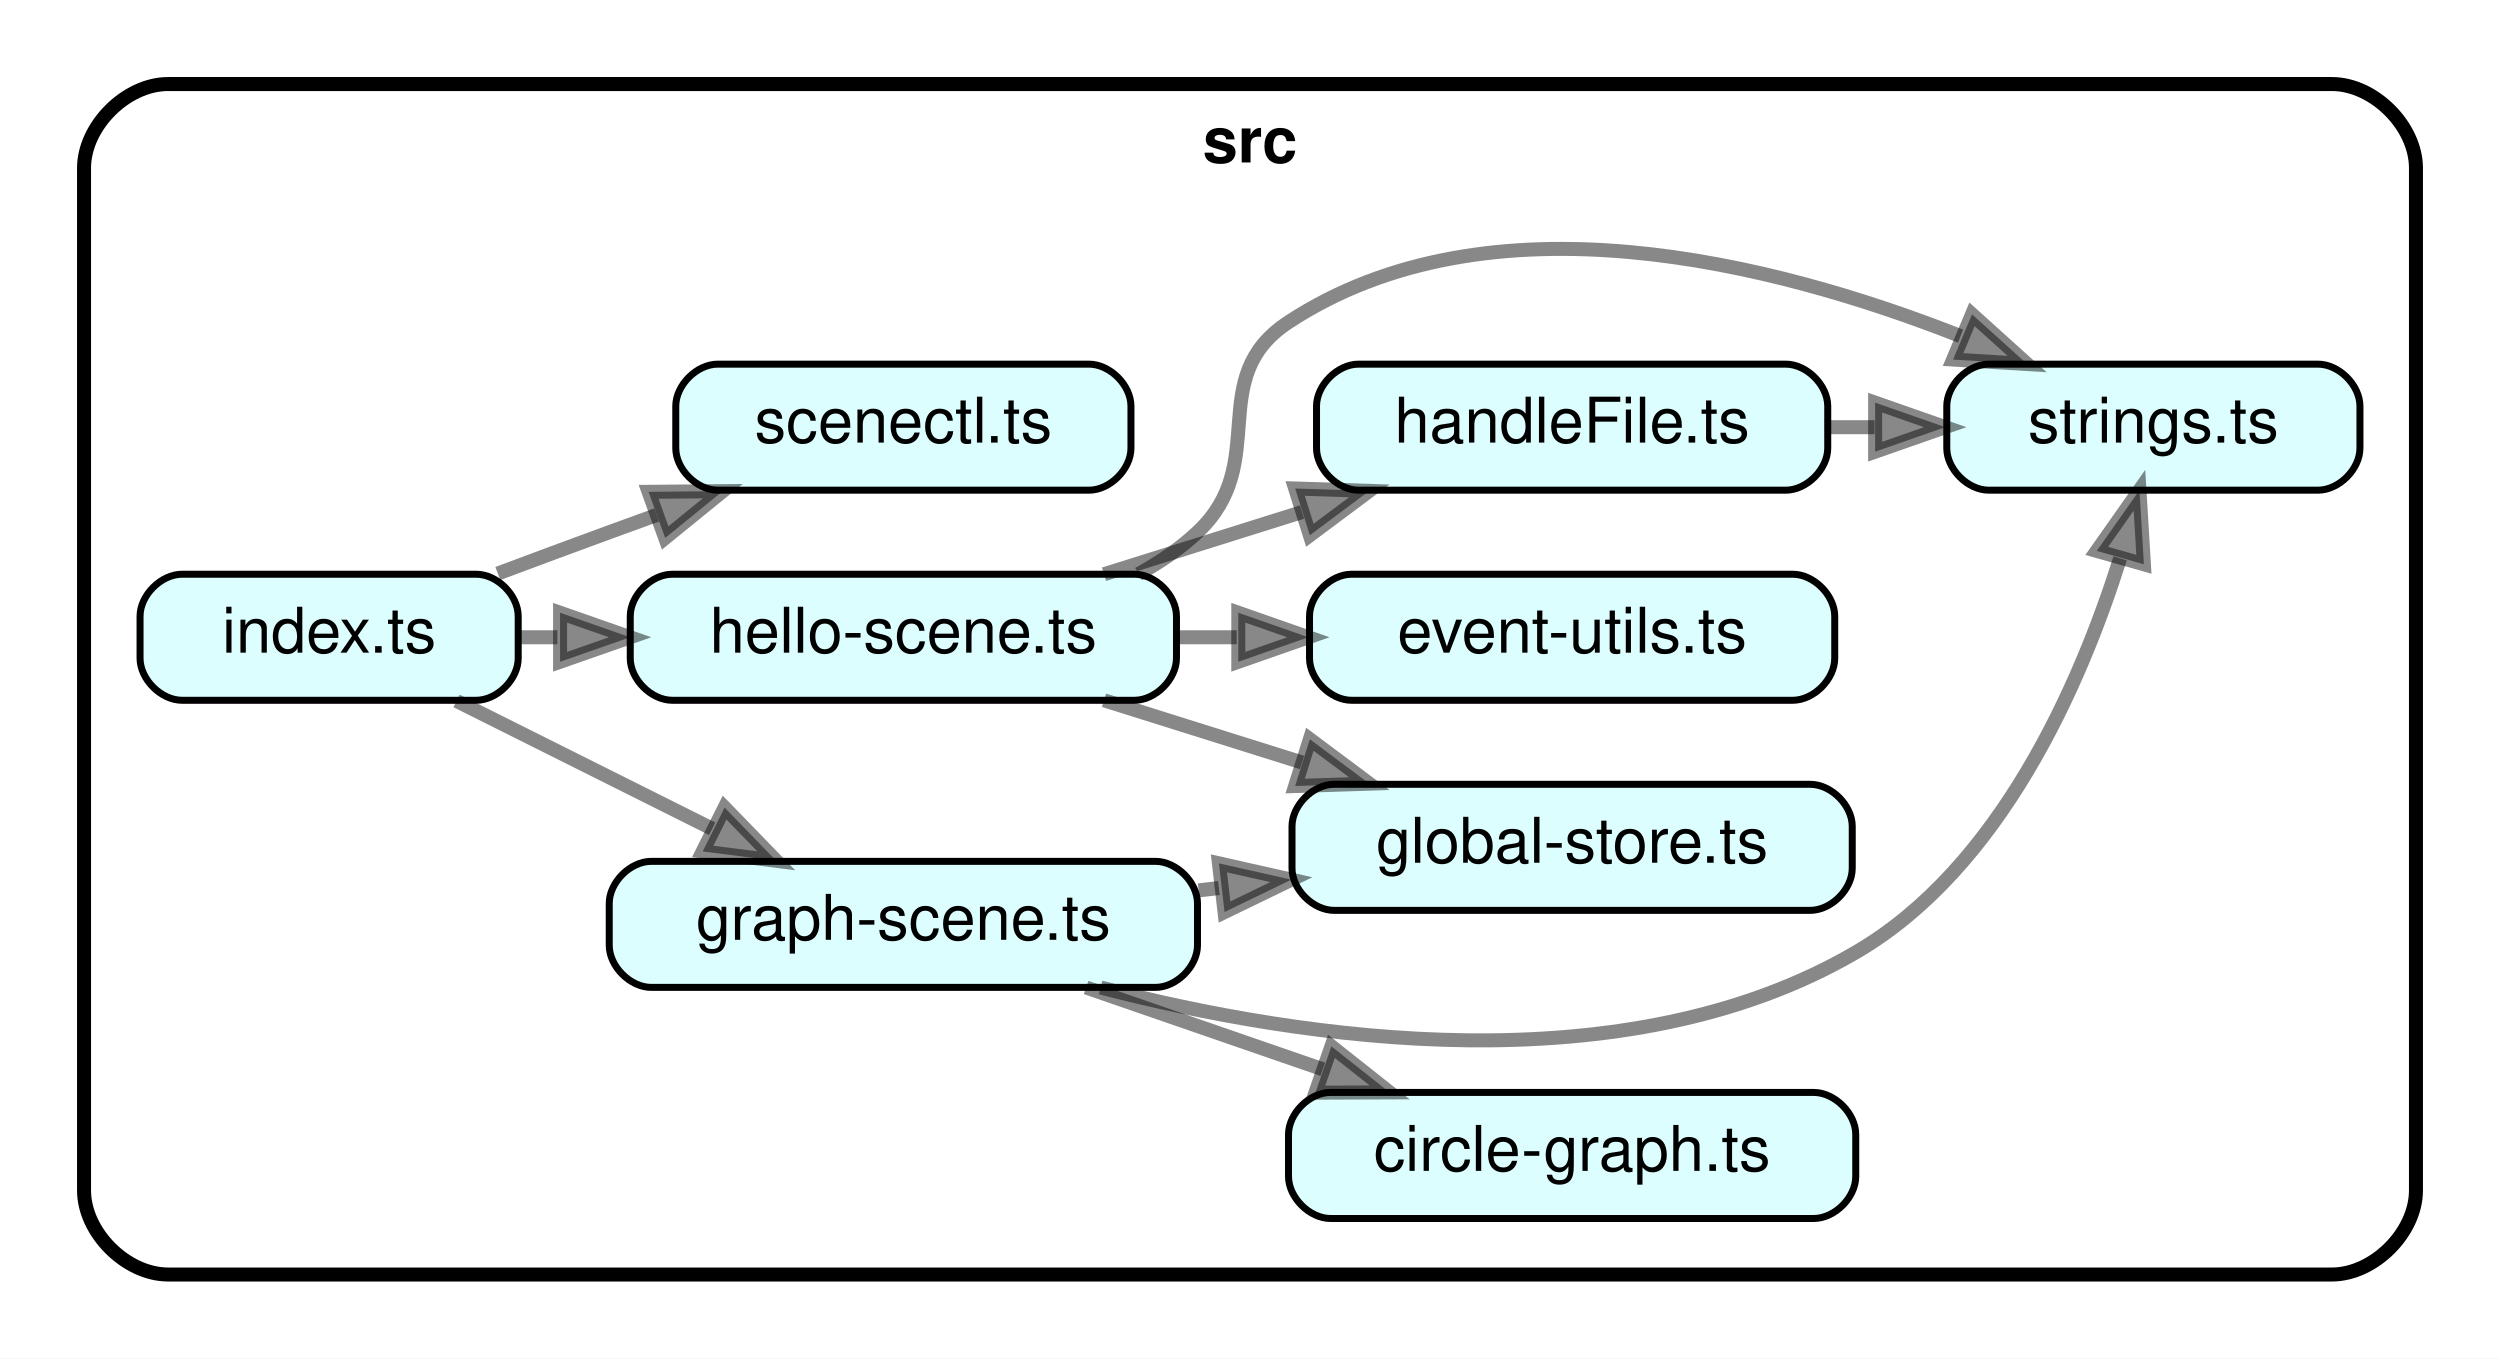
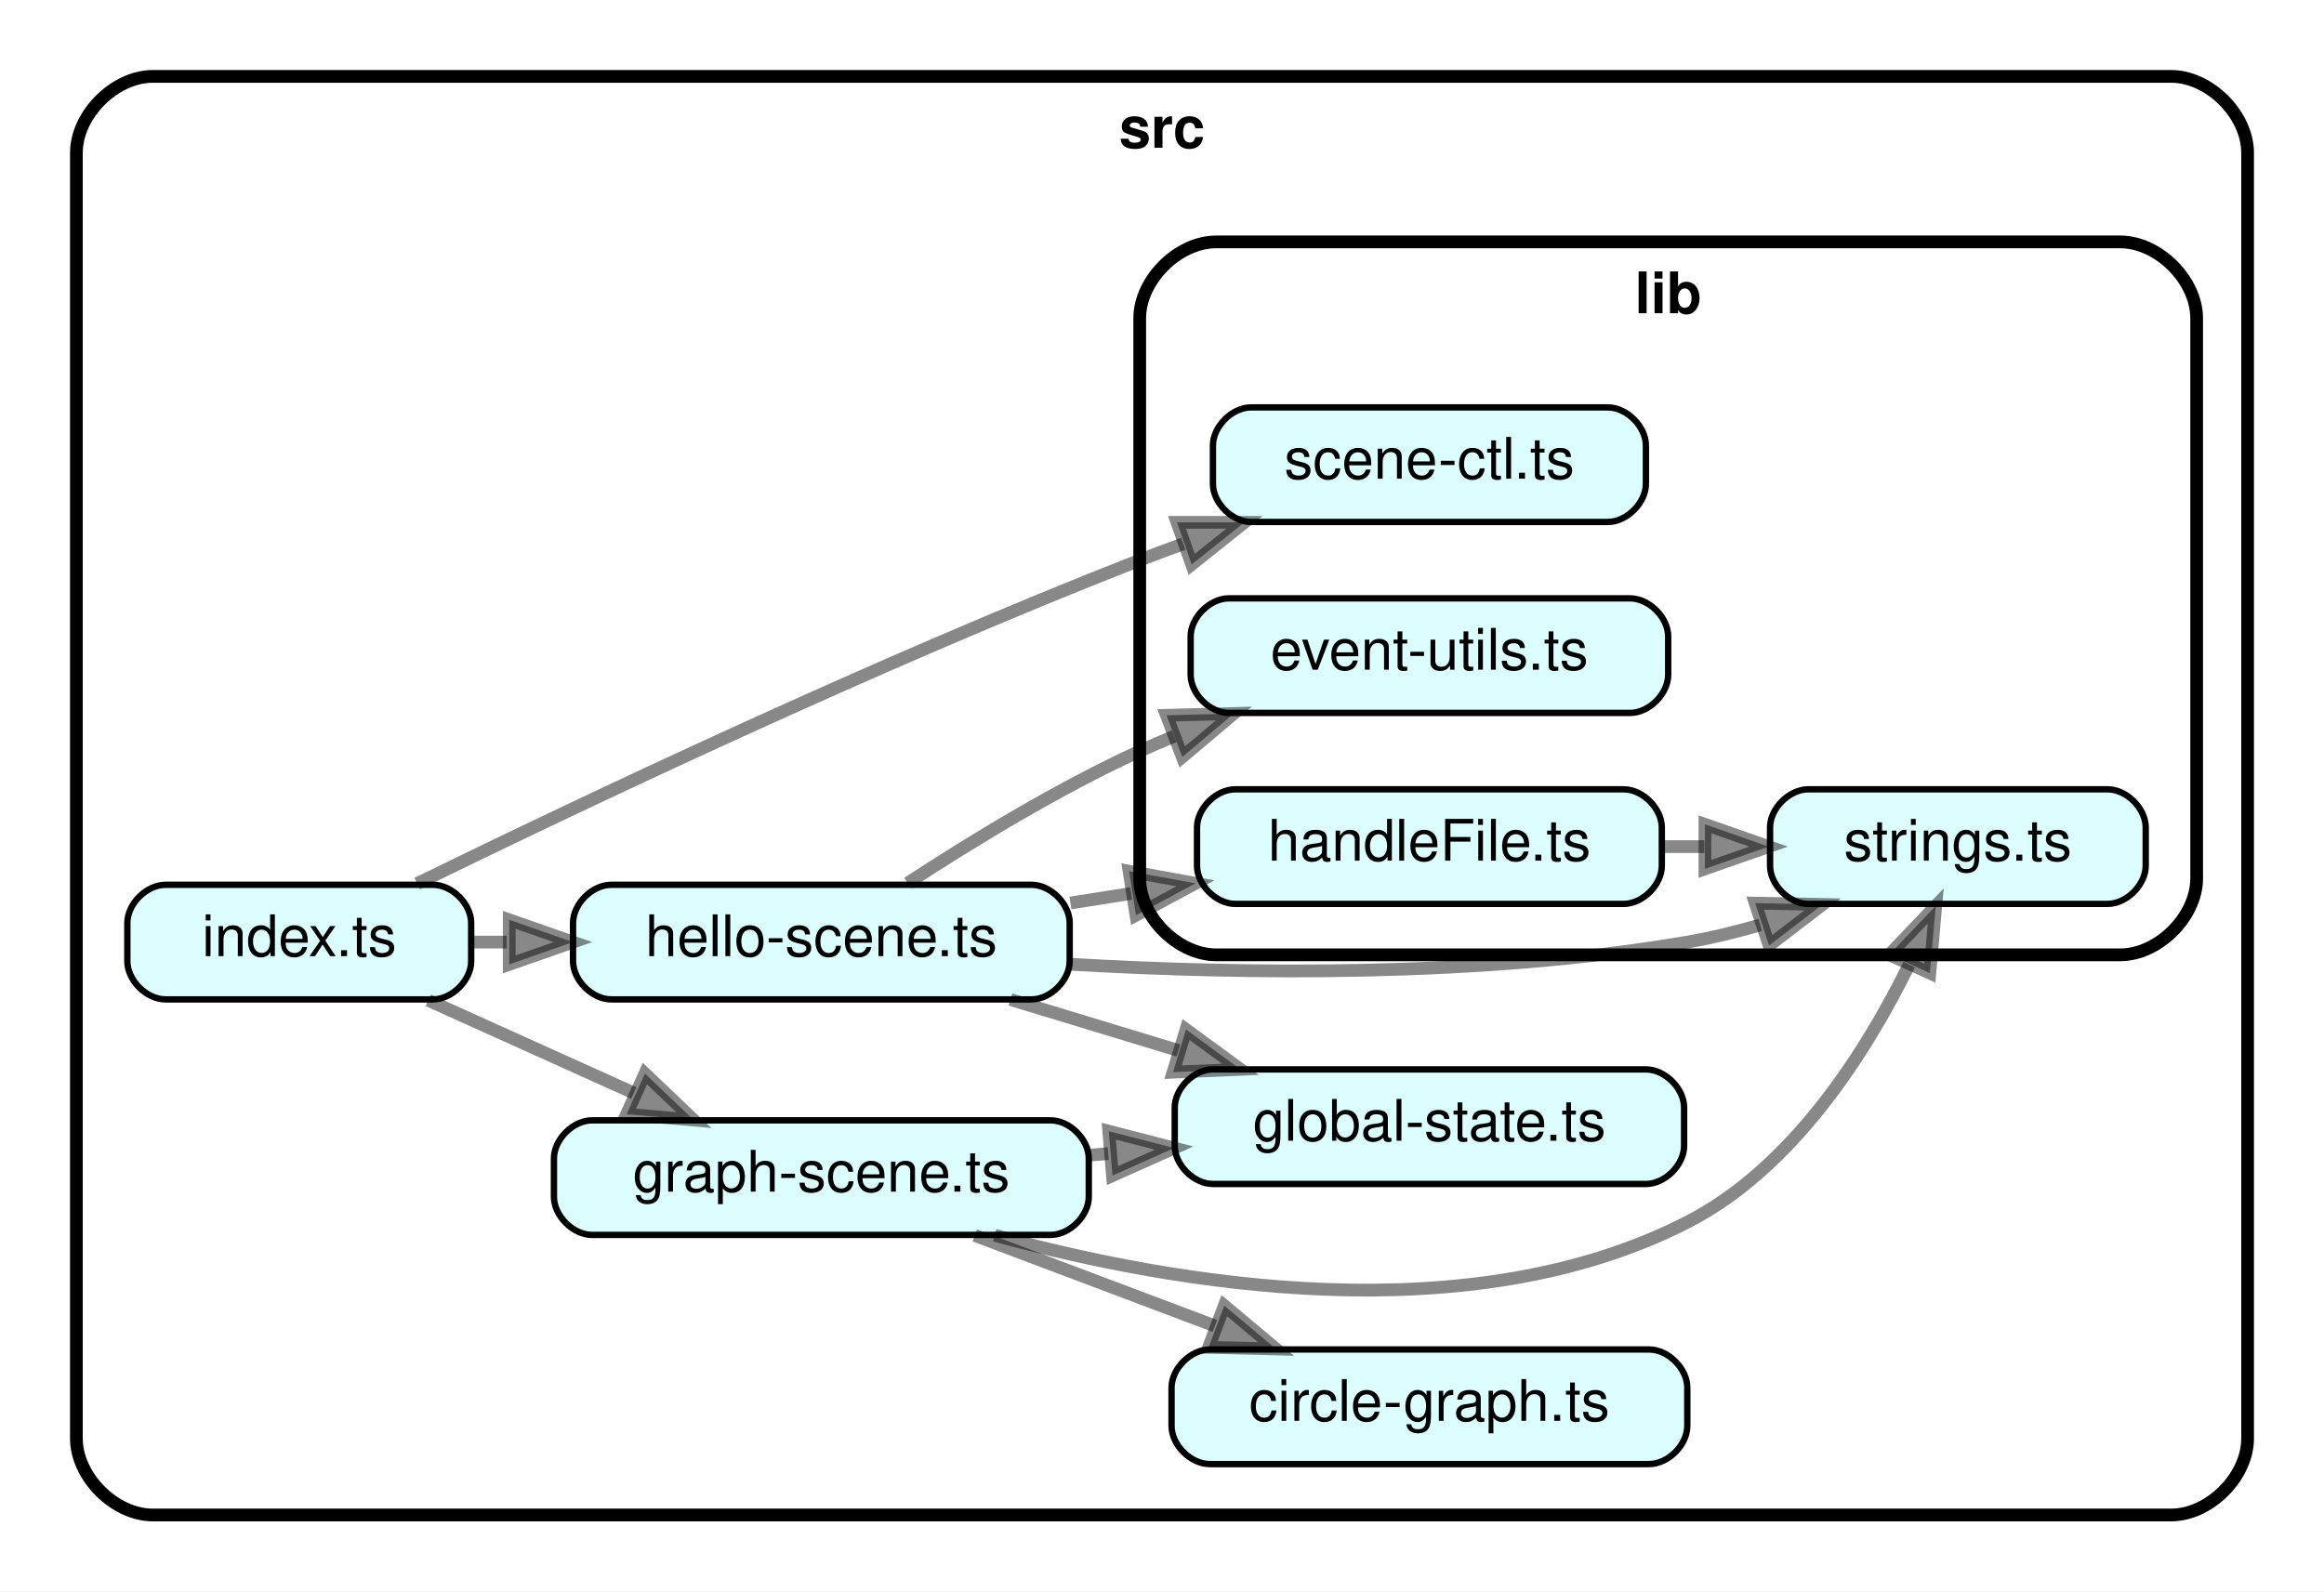
- <svg xmlns="http://www.w3.org/2000/svg" xmlns:xlink="http://www.w3.org/1999/xlink" width="357pt" height="194pt" viewBox="0.00 0.00 357.00 194.00">
-   <g id="graph0" class="graph" transform="scale(1 1) rotate(0) translate(4 190)">
-     <polygon fill="#ffffff" stroke="transparent" points="-4,4 -4,-190 353,-190 353,4 -4,4" />
+ <svg xmlns="http://www.w3.org/2000/svg" xmlns:xlink="http://www.w3.org/1999/xlink" width="365pt" height="250pt" viewBox="0.00 0.00 365.00 250.00">
+   <g id="graph0" class="graph" transform="scale(1 1) rotate(0) translate(4 246)">
+     <polygon fill="#ffffff" stroke="transparent" points="-4,4 -4,-246 361,-246 361,4 -4,4" />
    <g id="clust1" class="cluster">
-       <path fill="#ffffff" stroke="#000000" stroke-width="2" d="M20,-8C20,-8 329,-8 329,-8 335,-8 341,-14 341,-20 341,-20 341,-166 341,-166 341,-172 335,-178 329,-178 329,-178 20,-178 20,-178 14,-178 8,-172 8,-166 8,-166 8,-20 8,-20 8,-14 14,-8 20,-8" />
-       <text text-anchor="middle" x="174.5" y="-166.8" font-family="Helvetica,sans-Serif" font-weight="bold" font-size="9.00" fill="#000000">src</text>
+       <path fill="#ffffff" stroke="#000000" stroke-width="2" d="M20,-8C20,-8 337,-8 337,-8 343,-8 349,-14 349,-20 349,-20 349,-222 349,-222 349,-228 343,-234 337,-234 337,-234 20,-234 20,-234 14,-234 8,-228 8,-222 8,-222 8,-20 8,-20 8,-14 14,-8 20,-8" />
+       <text text-anchor="middle" x="178.5" y="-222.8" font-family="Helvetica,sans-Serif" font-weight="bold" font-size="9.00" fill="#000000">src</text>
+     </g>
+     <g id="clust2" class="cluster">
+       <path fill="#ffffff" stroke="#000000" stroke-width="2" d="M187,-96C187,-96 329,-96 329,-96 335,-96 341,-102 341,-108 341,-108 341,-196 341,-196 341,-202 335,-208 329,-208 329,-208 187,-208 187,-208 181,-208 175,-202 175,-196 175,-196 175,-108 175,-108 175,-102 181,-96 187,-96" />
+       <text text-anchor="middle" x="258" y="-196.8" font-family="Helvetica,sans-Serif" font-weight="bold" font-size="9.00" fill="#000000">lib</text>
    </g>
    <g id="node1" class="node">
      <g id="a_node1">
        <a xlink:href="https://github.com/dragonman225/bmvis/tree/master/src/circle-graph.ts" xlink:title="circle-graph.ts">
          <path fill="#ddfeff" stroke="#000000" d="M255,-34C255,-34 186,-34 186,-34 183,-34 180,-31 180,-28 180,-28 180,-22 180,-22 180,-19 183,-16 186,-16 186,-16 255,-16 255,-16 258,-16 261,-19 261,-22 261,-22 261,-28 261,-28 261,-31 258,-34 255,-34" />
          <text text-anchor="middle" x="220.5" y="-22.8" font-family="Helvetica,sans-Serif" font-size="9.00" fill="#000000">circle-graph.ts</text>
        </a>
      </g>
    </g>
    <g id="node2" class="node">
      <g id="a_node2">
-         <a xlink:href="https://github.com/dragonman225/bmvis/tree/master/src/event-utils.ts" xlink:title="event-utils.ts">
-           <path fill="#ddfeff" stroke="#000000" d="M252,-108C252,-108 189,-108 189,-108 186,-108 183,-105 183,-102 183,-102 183,-96 183,-96 183,-93 186,-90 189,-90 189,-90 252,-90 252,-90 255,-90 258,-93 258,-96 258,-96 258,-102 258,-102 258,-105 255,-108 252,-108" />
-           <text text-anchor="middle" x="220.5" y="-96.8" font-family="Helvetica,sans-Serif" font-size="9.00" fill="#000000">event-utils.ts</text>
+         <a xlink:href="https://github.com/dragonman225/bmvis/tree/master/src/global-state.ts" xlink:title="global-state.ts">
+           <path fill="#ddfeff" stroke="#000000" d="M254.5,-78C254.5,-78 186.5,-78 186.5,-78 183.5,-78 180.5,-75 180.5,-72 180.5,-72 180.5,-66 180.5,-66 180.5,-63 183.5,-60 186.5,-60 186.5,-60 254.5,-60 254.5,-60 257.5,-60 260.5,-63 260.5,-66 260.5,-66 260.5,-72 260.5,-72 260.5,-75 257.5,-78 254.5,-78" />
+           <text text-anchor="middle" x="220.5" y="-66.8" font-family="Helvetica,sans-Serif" font-size="9.00" fill="#000000">global-state.ts</text>
        </a>
      </g>
    </g>
    <g id="node3" class="node">
      <g id="a_node3">
-         <a xlink:href="https://github.com/dragonman225/bmvis/tree/master/src/global-store.ts" xlink:title="global-store.ts">
-           <path fill="#ddfeff" stroke="#000000" d="M254.5,-78C254.5,-78 186.5,-78 186.5,-78 183.5,-78 180.5,-75 180.5,-72 180.5,-72 180.5,-66 180.5,-66 180.5,-63 183.5,-60 186.5,-60 186.5,-60 254.5,-60 254.5,-60 257.5,-60 260.5,-63 260.5,-66 260.5,-66 260.5,-72 260.5,-72 260.5,-75 257.5,-78 254.5,-78" />
-           <text text-anchor="middle" x="220.5" y="-66.8" font-family="Helvetica,sans-Serif" font-size="9.00" fill="#000000">global-store.ts</text>
-         </a>
-       </g>
-     </g>
-     <g id="node4" class="node">
-       <g id="a_node4">
        <a xlink:href="https://github.com/dragonman225/bmvis/tree/master/src/graph-scene.ts" xlink:title="graph-scene.ts">
-           <path fill="#ddfeff" stroke="#000000" d="M161,-67C161,-67 89,-67 89,-67 86,-67 83,-64 83,-61 83,-61 83,-55 83,-55 83,-52 86,-49 89,-49 89,-49 161,-49 161,-49 164,-49 167,-52 167,-55 167,-55 167,-61 167,-61 167,-64 164,-67 161,-67" />
-           <text text-anchor="middle" x="125" y="-55.8" font-family="Helvetica,sans-Serif" font-size="9.00" fill="#000000">graph-scene.ts</text>
+           <path fill="#ddfeff" stroke="#000000" d="M161,-70C161,-70 89,-70 89,-70 86,-70 83,-67 83,-64 83,-64 83,-58 83,-58 83,-55 86,-52 89,-52 89,-52 161,-52 161,-52 164,-52 167,-55 167,-58 167,-58 167,-64 167,-64 167,-67 164,-70 161,-70" />
+           <text text-anchor="middle" x="125" y="-58.8" font-family="Helvetica,sans-Serif" font-size="9.00" fill="#000000">graph-scene.ts</text>
        </a>
      </g>
    </g>
    <g id="edge1" class="edge">
-       <path fill="none" stroke="#000000" stroke-width="2" stroke-opacity="0.467" d="M151.096,-48.983C161.518,-45.381 173.686,-41.176 184.898,-37.302" />
-       <polygon fill="#000000" fill-opacity="0.467" stroke="#000000" stroke-width="2" stroke-opacity="0.467" points="186.127,-40.581 194.436,-34.007 183.841,-33.965 186.127,-40.581" />
+       <path fill="none" stroke="#000000" stroke-width="2" stroke-opacity="0.467" d="M149.099,-51.916C160.522,-47.609 174.361,-42.393 186.803,-37.702" />
+       <polygon fill="#000000" fill-opacity="0.467" stroke="#000000" stroke-width="2" stroke-opacity="0.467" points="188.286,-40.884 196.409,-34.081 185.817,-34.334 188.286,-40.884" />
    </g>
    <g id="edge2" class="edge">
-       <path fill="none" stroke="#000000" stroke-width="2" stroke-opacity="0.467" d="M167.166,-62.857C168.127,-62.968 169.093,-63.079 170.059,-63.19" />
-       <polygon fill="#000000" fill-opacity="0.467" stroke="#000000" stroke-width="2" stroke-opacity="0.467" points="170.062,-66.713 180.397,-64.381 170.863,-59.76 170.062,-66.713" />
+       <path fill="none" stroke="#000000" stroke-width="2" stroke-opacity="0.467" d="M167.166,-64.532C168.127,-64.613 169.093,-64.694 170.059,-64.775" />
+       <polygon fill="#000000" fill-opacity="0.467" stroke="#000000" stroke-width="2" stroke-opacity="0.467" points="170.14,-68.293 180.397,-65.641 170.724,-61.318 170.14,-68.293" />
    </g>
    <g id="node9" class="node">
      <g id="a_node9">
-         <a xlink:href="https://github.com/dragonman225/bmvis/tree/master/src/strings.ts" xlink:title="strings.ts">
-           <path fill="#ddfeff" stroke="#000000" d="M327,-138C327,-138 280,-138 280,-138 277,-138 274,-135 274,-132 274,-132 274,-126 274,-126 274,-123 277,-120 280,-120 280,-120 327,-120 327,-120 330,-120 333,-123 333,-126 333,-126 333,-132 333,-132 333,-135 330,-138 327,-138" />
-           <text text-anchor="middle" x="303.5" y="-126.8" font-family="Helvetica,sans-Serif" font-size="9.00" fill="#000000">strings.ts</text>
+         <a xlink:href="https://github.com/dragonman225/bmvis/tree/master/src/lib/strings.ts" xlink:title="strings.ts">
+           <path fill="#ddfeff" stroke="#000000" d="M327,-122C327,-122 280,-122 280,-122 277,-122 274,-119 274,-116 274,-116 274,-110 274,-110 274,-107 277,-104 280,-104 280,-104 327,-104 327,-104 330,-104 333,-107 333,-110 333,-110 333,-116 333,-116 333,-119 330,-122 327,-122" />
+           <text text-anchor="middle" x="303.5" y="-110.8" font-family="Helvetica,sans-Serif" font-size="9.00" fill="#000000">strings.ts</text>
        </a>
      </g>
    </g>
    <g id="edge3" class="edge">
-       <path fill="none" stroke="#000000" stroke-width="2" stroke-opacity="0.467" d="M153.17,-48.985C182.258,-41.453 227.938,-34.733 261,-54 281.657,-66.037 293.083,-92.257 298.754,-110.271" />
-       <polygon fill="#000000" fill-opacity="0.467" stroke="#000000" stroke-width="2" stroke-opacity="0.467" points="295.417,-111.33 301.514,-119.994 302.151,-109.418 295.417,-111.33" />
+       <path fill="none" stroke="#000000" stroke-width="2" stroke-opacity="0.467" d="M152.224,-51.945C180.942,-44.076 226.699,-36.435 261,-54 277.456,-62.427 288.993,-80.522 295.853,-94.464" />
+       <polygon fill="#000000" fill-opacity="0.467" stroke="#000000" stroke-width="2" stroke-opacity="0.467" points="292.714,-96.018 300.026,-103.686 299.092,-93.132 292.714,-96.018" />
    </g>
-     <g id="node5" class="node">
-       <g id="a_node5">
-         <a xlink:href="https://github.com/dragonman225/bmvis/tree/master/src/handleFile.ts" xlink:title="handleFile.ts">
-           <path fill="#ddfeff" stroke="#000000" d="M251,-138C251,-138 190,-138 190,-138 187,-138 184,-135 184,-132 184,-132 184,-126 184,-126 184,-123 187,-120 190,-120 190,-120 251,-120 251,-120 254,-120 257,-123 257,-126 257,-126 257,-132 257,-132 257,-135 254,-138 251,-138" />
-           <text text-anchor="middle" x="220.5" y="-126.8" font-family="Helvetica,sans-Serif" font-size="9.00" fill="#000000">handleFile.ts</text>
+     <g id="node4" class="node">
+       <g id="a_node4">
+         <a xlink:href="https://github.com/dragonman225/bmvis/tree/master/src/hello-scene.ts" xlink:title="hello-scene.ts">
+           <path fill="#ddfeff" stroke="#000000" d="M158,-107C158,-107 92,-107 92,-107 89,-107 86,-104 86,-101 86,-101 86,-95 86,-95 86,-92 89,-89 92,-89 92,-89 158,-89 158,-89 161,-89 164,-92 164,-95 164,-95 164,-101 164,-101 164,-104 161,-107 158,-107" />
+           <text text-anchor="middle" x="125" y="-95.8" font-family="Helvetica,sans-Serif" font-size="9.00" fill="#000000">hello-scene.ts</text>
        </a>
      </g>
    </g>
    <g id="edge4" class="edge">
-       <path fill="none" stroke="#000000" stroke-width="2" stroke-opacity="0.467" d="M257.147,-129C259.318,-129 261.507,-129 263.69,-129" />
-       <polygon fill="#000000" fill-opacity="0.467" stroke="#000000" stroke-width="2" stroke-opacity="0.467" points="263.77,-132.5 273.769,-129 263.769,-125.5 263.77,-132.5" />
+       <path fill="none" stroke="#000000" stroke-width="2" stroke-opacity="0.467" d="M154.693,-88.983C163.048,-86.446 172.267,-83.647 181.093,-80.966" />
+       <polygon fill="#000000" fill-opacity="0.467" stroke="#000000" stroke-width="2" stroke-opacity="0.467" points="182.274,-84.266 190.825,-78.011 180.239,-77.568 182.274,-84.266" />
    </g>
    <g id="node6" class="node">
      <g id="a_node6">
-         <a xlink:href="https://github.com/dragonman225/bmvis/tree/master/src/hello-scene.ts" xlink:title="hello-scene.ts">
-           <path fill="#ddfeff" stroke="#000000" d="M158,-108C158,-108 92,-108 92,-108 89,-108 86,-105 86,-102 86,-102 86,-96 86,-96 86,-93 89,-90 92,-90 92,-90 158,-90 158,-90 161,-90 164,-93 164,-96 164,-96 164,-102 164,-102 164,-105 161,-108 158,-108" />
-           <text text-anchor="middle" x="125" y="-96.8" font-family="Helvetica,sans-Serif" font-size="9.00" fill="#000000">hello-scene.ts</text>
+         <a xlink:href="https://github.com/dragonman225/bmvis/tree/master/src/lib/event-utils.ts" xlink:title="event-utils.ts">
+           <path fill="#ddfeff" stroke="#000000" d="M252,-152C252,-152 189,-152 189,-152 186,-152 183,-149 183,-146 183,-146 183,-140 183,-140 183,-137 186,-134 189,-134 189,-134 252,-134 252,-134 255,-134 258,-137 258,-140 258,-140 258,-146 258,-146 258,-149 255,-152 252,-152" />
+           <text text-anchor="middle" x="220.5" y="-140.8" font-family="Helvetica,sans-Serif" font-size="9.00" fill="#000000">event-utils.ts</text>
        </a>
      </g>
    </g>
    <g id="edge5" class="edge">
-       <path fill="none" stroke="#000000" stroke-width="2" stroke-opacity="0.467" d="M164.119,-99C166.92,-99 169.762,-99 172.604,-99" />
-       <polygon fill="#000000" fill-opacity="0.467" stroke="#000000" stroke-width="2" stroke-opacity="0.467" points="172.829,-102.5 182.829,-99 172.829,-95.5 172.829,-102.5" />
-     </g>
-     <g id="edge6" class="edge">
-       <path fill="none" stroke="#000000" stroke-width="2" stroke-opacity="0.467" d="M153.653,-89.999C162.542,-87.207 172.489,-84.082 181.937,-81.114" />
-       <polygon fill="#000000" fill-opacity="0.467" stroke="#000000" stroke-width="2" stroke-opacity="0.467" points="183.046,-84.434 191.537,-78.098 180.948,-77.756 183.046,-84.434" />
-     </g>
-     <g id="edge7" class="edge">
-       <path fill="none" stroke="#000000" stroke-width="2" stroke-opacity="0.467" d="M153.653,-108.001C162.542,-110.793 172.489,-113.918 181.937,-116.886" />
-       <polygon fill="#000000" fill-opacity="0.467" stroke="#000000" stroke-width="2" stroke-opacity="0.467" points="180.948,-120.244 191.537,-119.902 183.046,-113.566 180.948,-120.244" />
-     </g>
-     <g id="edge8" class="edge">
-       <path fill="none" stroke="#000000" stroke-width="2" stroke-opacity="0.467" d="M158.588,-108.033C161.64,-109.701 164.513,-111.672 167,-114 177.608,-123.931 167.853,-136.025 180,-144 208.658,-162.814 249.254,-152.532 275.969,-142.001" />
-       <polygon fill="#000000" fill-opacity="0.467" stroke="#000000" stroke-width="2" stroke-opacity="0.467" points="277.607,-145.11 285.474,-138.013 274.899,-138.655 277.607,-145.11" />
+       <path fill="none" stroke="#000000" stroke-width="2" stroke-opacity="0.467" d="M138.558,-107.262C148.369,-113.68 162.114,-122.099 175,-128 176.758,-128.805 178.572,-129.588 180.418,-130.345" />
+       <polygon fill="#000000" fill-opacity="0.467" stroke="#000000" stroke-width="2" stroke-opacity="0.467" points="179.2,-133.627 189.791,-133.912 181.69,-127.085 179.2,-133.627" />
    </g>
    <g id="node7" class="node">
      <g id="a_node7">
-         <a xlink:href="https://github.com/dragonman225/bmvis/tree/master/src/index.ts" xlink:title="index.ts">
-           <path fill="#ddfeff" stroke="#000000" d="M64,-108C64,-108 22,-108 22,-108 19,-108 16,-105 16,-102 16,-102 16,-96 16,-96 16,-93 19,-90 22,-90 22,-90 64,-90 64,-90 67,-90 70,-93 70,-96 70,-96 70,-102 70,-102 70,-105 67,-108 64,-108" />
-           <text text-anchor="middle" x="43" y="-96.8" font-family="Helvetica,sans-Serif" font-size="9.00" fill="#000000">index.ts</text>
+         <a xlink:href="https://github.com/dragonman225/bmvis/tree/master/src/lib/handleFile.ts" xlink:title="handleFile.ts">
+           <path fill="#ddfeff" stroke="#000000" d="M251,-122C251,-122 190,-122 190,-122 187,-122 184,-119 184,-116 184,-116 184,-110 184,-110 184,-107 187,-104 190,-104 190,-104 251,-104 251,-104 254,-104 257,-107 257,-110 257,-110 257,-116 257,-116 257,-119 254,-122 251,-122" />
+           <text text-anchor="middle" x="220.5" y="-110.8" font-family="Helvetica,sans-Serif" font-size="9.00" fill="#000000">handleFile.ts</text>
        </a>
      </g>
    </g>
+     <g id="edge6" class="edge">
+       <path fill="none" stroke="#000000" stroke-width="2" stroke-opacity="0.467" d="M164.119,-104.144C167.263,-104.638 170.458,-105.14 173.648,-105.641" />
+       <polygon fill="#000000" fill-opacity="0.467" stroke="#000000" stroke-width="2" stroke-opacity="0.467" points="173.327,-109.133 183.749,-107.228 174.413,-102.218 173.327,-109.133" />
+     </g>
+     <g id="edge7" class="edge">
+       <path fill="none" stroke="#000000" stroke-width="2" stroke-opacity="0.467" d="M164.281,-94.511C191.605,-92.932 228.768,-92.479 261,-98 264.769,-98.646 268.649,-99.591 272.458,-100.699" />
+       <polygon fill="#000000" fill-opacity="0.467" stroke="#000000" stroke-width="2" stroke-opacity="0.467" points="271.664,-104.123 282.257,-103.916 273.847,-97.472 271.664,-104.123" />
+     </g>
+     <g id="node5" class="node">
+       <g id="a_node5">
+         <a xlink:href="https://github.com/dragonman225/bmvis/tree/master/src/index.ts" xlink:title="index.ts">
+           <path fill="#ddfeff" stroke="#000000" d="M64,-107C64,-107 22,-107 22,-107 19,-107 16,-104 16,-101 16,-101 16,-95 16,-95 16,-92 19,-89 22,-89 22,-89 64,-89 64,-89 67,-89 70,-92 70,-95 70,-95 70,-101 70,-101 70,-104 67,-107 64,-107" />
+           <text text-anchor="middle" x="43" y="-95.8" font-family="Helvetica,sans-Serif" font-size="9.00" fill="#000000">index.ts</text>
+         </a>
+       </g>
+     </g>
+     <g id="edge8" class="edge">
+       <path fill="none" stroke="#000000" stroke-width="2" stroke-opacity="0.467" d="M63.27,-88.854C73.001,-84.463 84.847,-79.118 95.549,-74.289" />
+       <polygon fill="#000000" fill-opacity="0.467" stroke="#000000" stroke-width="2" stroke-opacity="0.467" points="97.288,-77.344 104.963,-70.041 94.409,-70.963 97.288,-77.344" />
+     </g>
    <g id="edge9" class="edge">
-       <path fill="none" stroke="#000000" stroke-width="2" stroke-opacity="0.467" d="M61.199,-89.901C71.921,-84.54 85.694,-77.653 97.697,-71.651" />
-       <polygon fill="#000000" fill-opacity="0.467" stroke="#000000" stroke-width="2" stroke-opacity="0.467" points="99.473,-74.677 106.852,-67.074 96.343,-68.415 99.473,-74.677" />
-     </g>
-     <g id="edge10" class="edge">
-       <path fill="none" stroke="#000000" stroke-width="2" stroke-opacity="0.467" d="M70.305,-99C72.034,-99 73.801,-99 75.59,-99" />
-       <polygon fill="#000000" fill-opacity="0.467" stroke="#000000" stroke-width="2" stroke-opacity="0.467" points="75.978,-102.5 85.978,-99 75.978,-95.5 75.978,-102.5" />
+       <path fill="none" stroke="#000000" stroke-width="2" stroke-opacity="0.467" d="M70.305,-98C72.034,-98 73.801,-98 75.59,-98" />
+       <polygon fill="#000000" fill-opacity="0.467" stroke="#000000" stroke-width="2" stroke-opacity="0.467" points="75.978,-101.5 85.978,-98 75.978,-94.5 75.978,-101.5" />
    </g>
    <g id="node8" class="node">
      <g id="a_node8">
-         <a xlink:href="https://github.com/dragonman225/bmvis/tree/master/src/scenectl.ts" xlink:title="scenectl.ts">
-           <path fill="#ddfeff" stroke="#000000" d="M151.5,-138C151.5,-138 98.5,-138 98.5,-138 95.5,-138 92.5,-135 92.5,-132 92.5,-132 92.5,-126 92.5,-126 92.5,-123 95.5,-120 98.5,-120 98.5,-120 151.5,-120 151.5,-120 154.5,-120 157.5,-123 157.5,-126 157.5,-126 157.5,-132 157.5,-132 157.5,-135 154.5,-138 151.5,-138" />
-           <text text-anchor="middle" x="125" y="-126.8" font-family="Helvetica,sans-Serif" font-size="9.00" fill="#000000">scenectl.ts</text>
+         <a xlink:href="https://github.com/dragonman225/bmvis/tree/master/src/lib/scene-ctl.ts" xlink:title="scene-ctl.ts">
+           <path fill="#ddfeff" stroke="#000000" d="M248.5,-182C248.5,-182 192.5,-182 192.5,-182 189.5,-182 186.5,-179 186.5,-176 186.5,-176 186.5,-170 186.5,-170 186.5,-167 189.5,-164 192.5,-164 192.5,-164 248.5,-164 248.5,-164 251.5,-164 254.5,-167 254.5,-170 254.5,-170 254.5,-176 254.5,-176 254.5,-179 251.5,-182 248.5,-182" />
+           <text text-anchor="middle" x="220.5" y="-170.8" font-family="Helvetica,sans-Serif" font-size="9.00" fill="#000000">scene-ctl.ts</text>
        </a>
      </g>
    </g>
+     <g id="edge10" class="edge">
+       <path fill="none" stroke="#000000" stroke-width="2" stroke-opacity="0.467" d="M61.526,-107.192C86.818,-119.562 133.734,-141.874 175,-158 177.222,-158.869 179.518,-159.731 181.843,-160.577" />
+       <polygon fill="#000000" fill-opacity="0.467" stroke="#000000" stroke-width="2" stroke-opacity="0.467" points="180.854,-163.939 191.449,-163.944 183.169,-157.333 180.854,-163.939" />
+     </g>
    <g id="edge11" class="edge">
-       <path fill="none" stroke="#000000" stroke-width="2" stroke-opacity="0.467" d="M67.091,-108.104C72.329,-110.064 77.846,-112.113 83,-114 85.209,-114.808 87.484,-115.636 89.78,-116.467" />
-       <polygon fill="#000000" fill-opacity="0.467" stroke="#000000" stroke-width="2" stroke-opacity="0.467" points="88.617,-119.768 99.211,-119.862 90.988,-113.182 88.617,-119.768" />
+       <path fill="none" stroke="#000000" stroke-width="2" stroke-opacity="0.467" d="M257.147,-113C259.318,-113 261.507,-113 263.69,-113" />
+       <polygon fill="#000000" fill-opacity="0.467" stroke="#000000" stroke-width="2" stroke-opacity="0.467" points="263.77,-116.5 273.769,-113 263.769,-109.5 263.77,-116.5" />
    </g>
  </g>
</svg>
